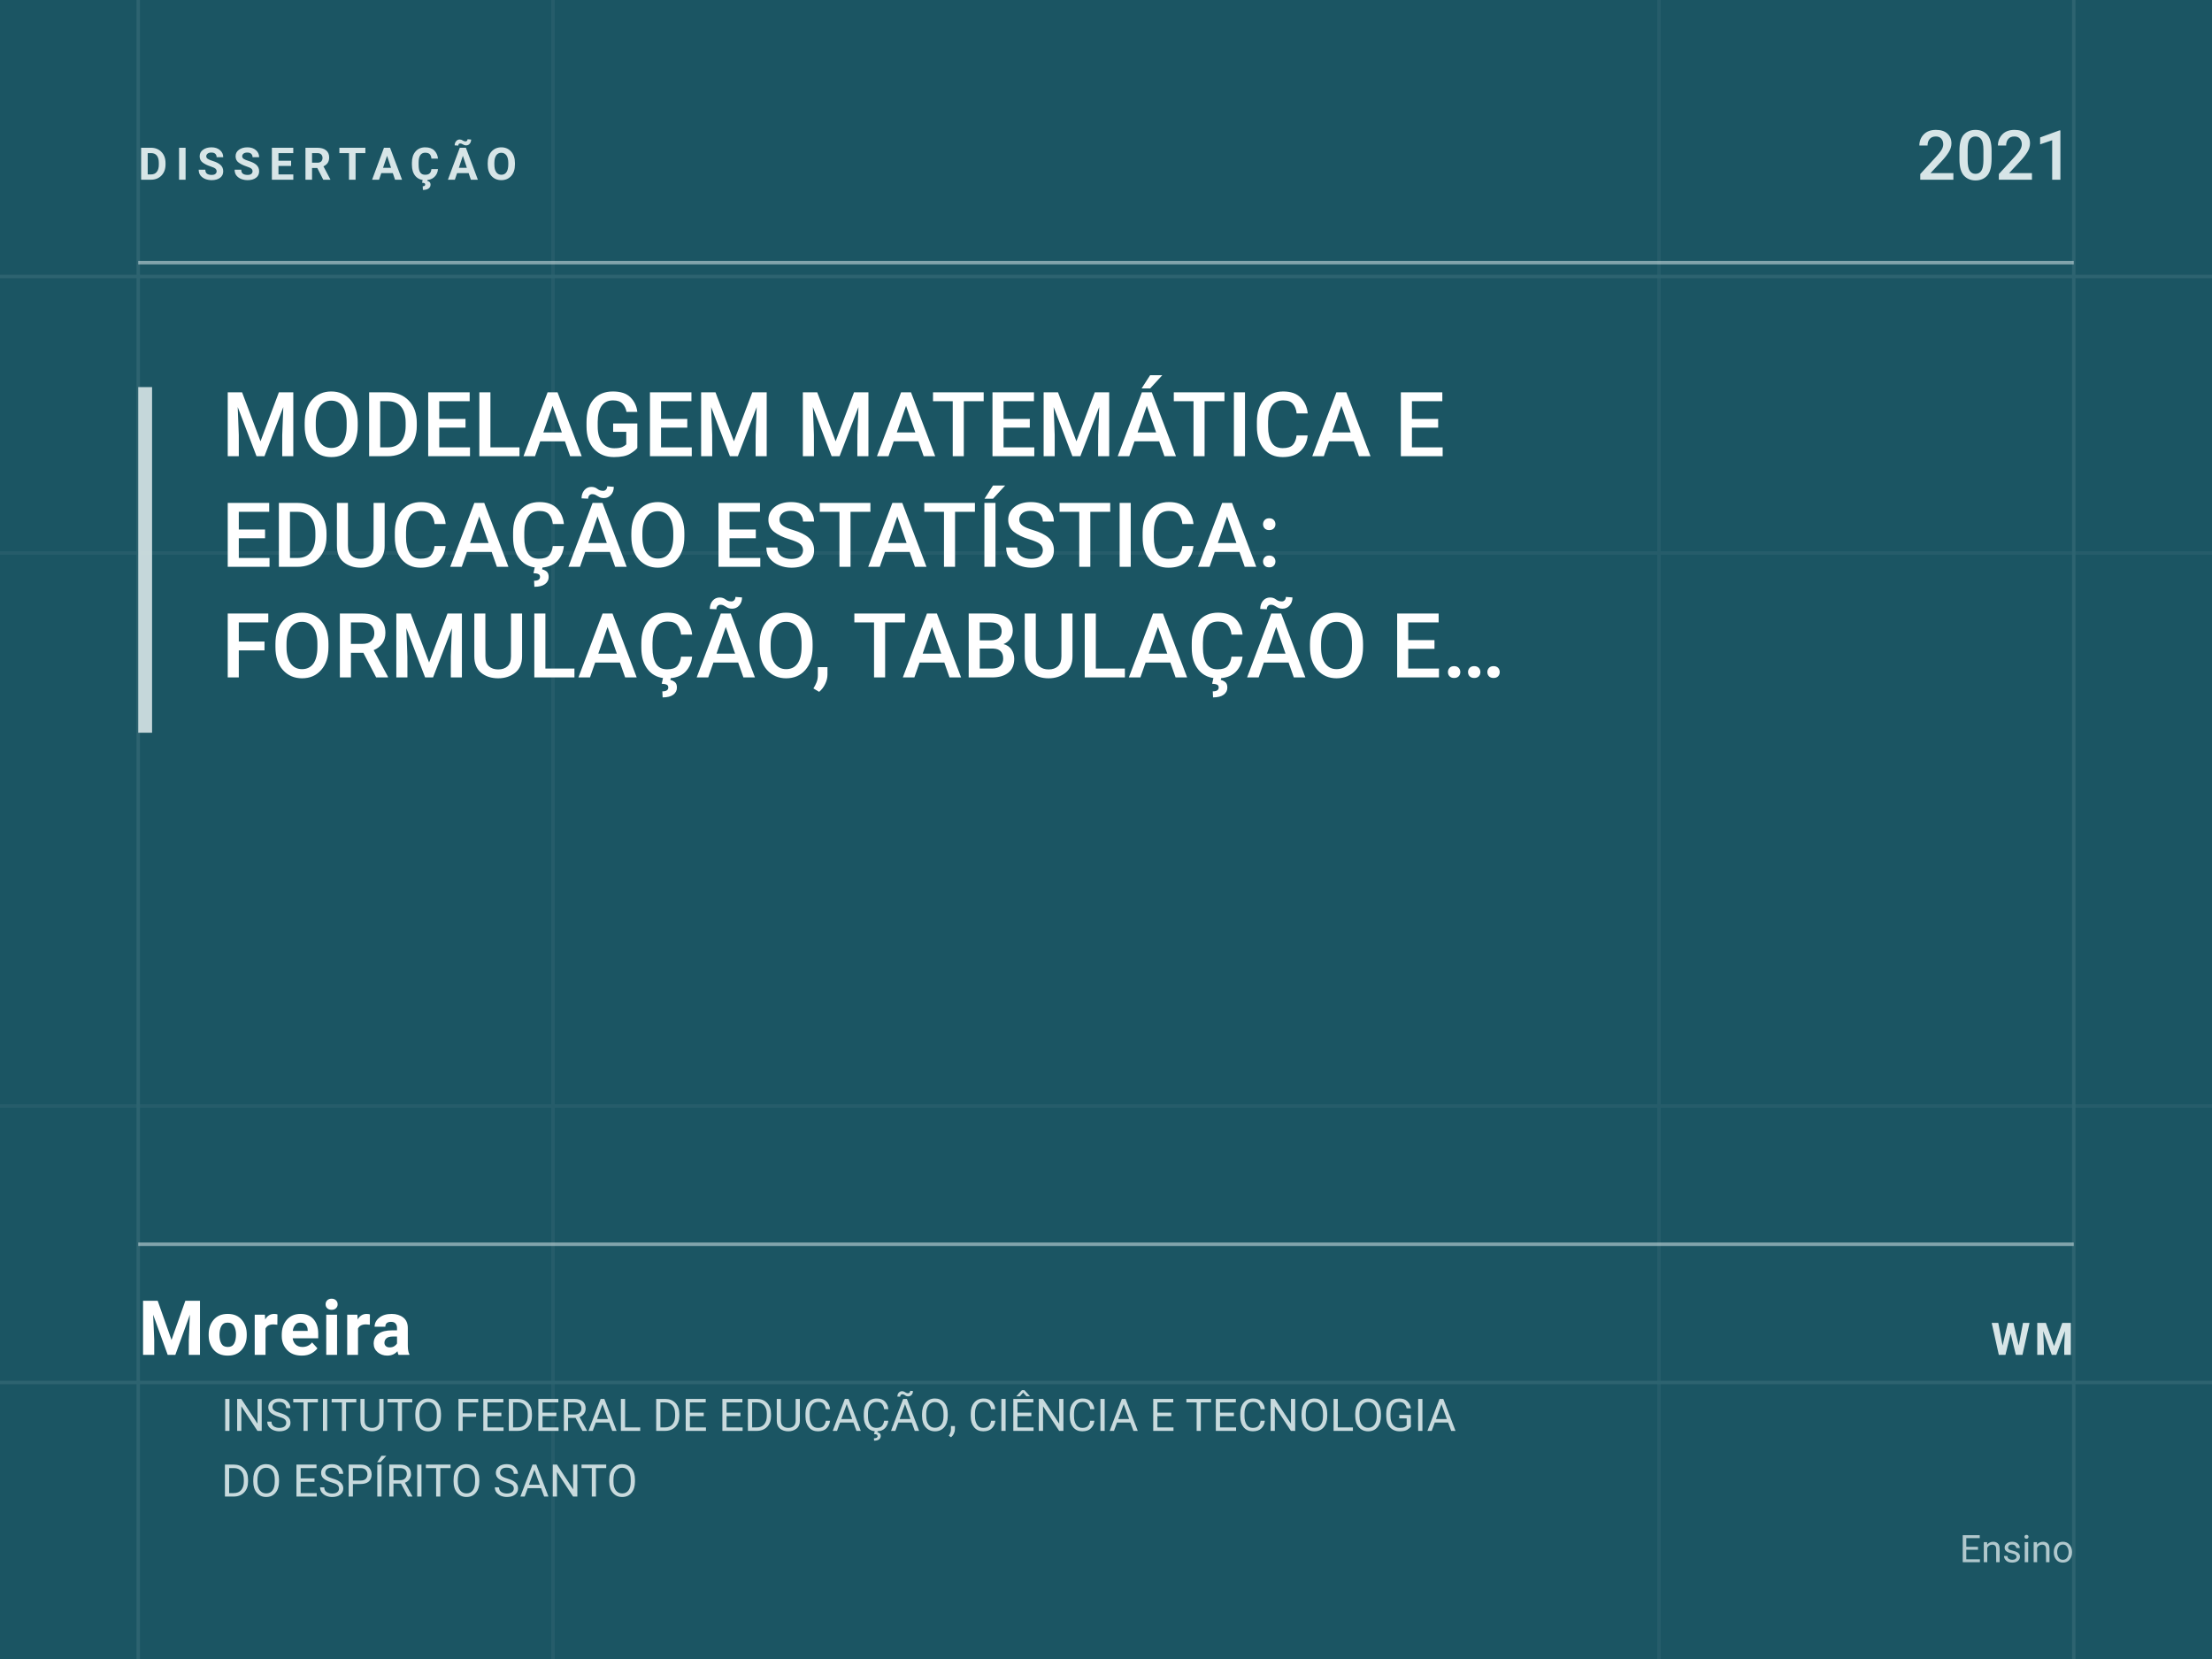
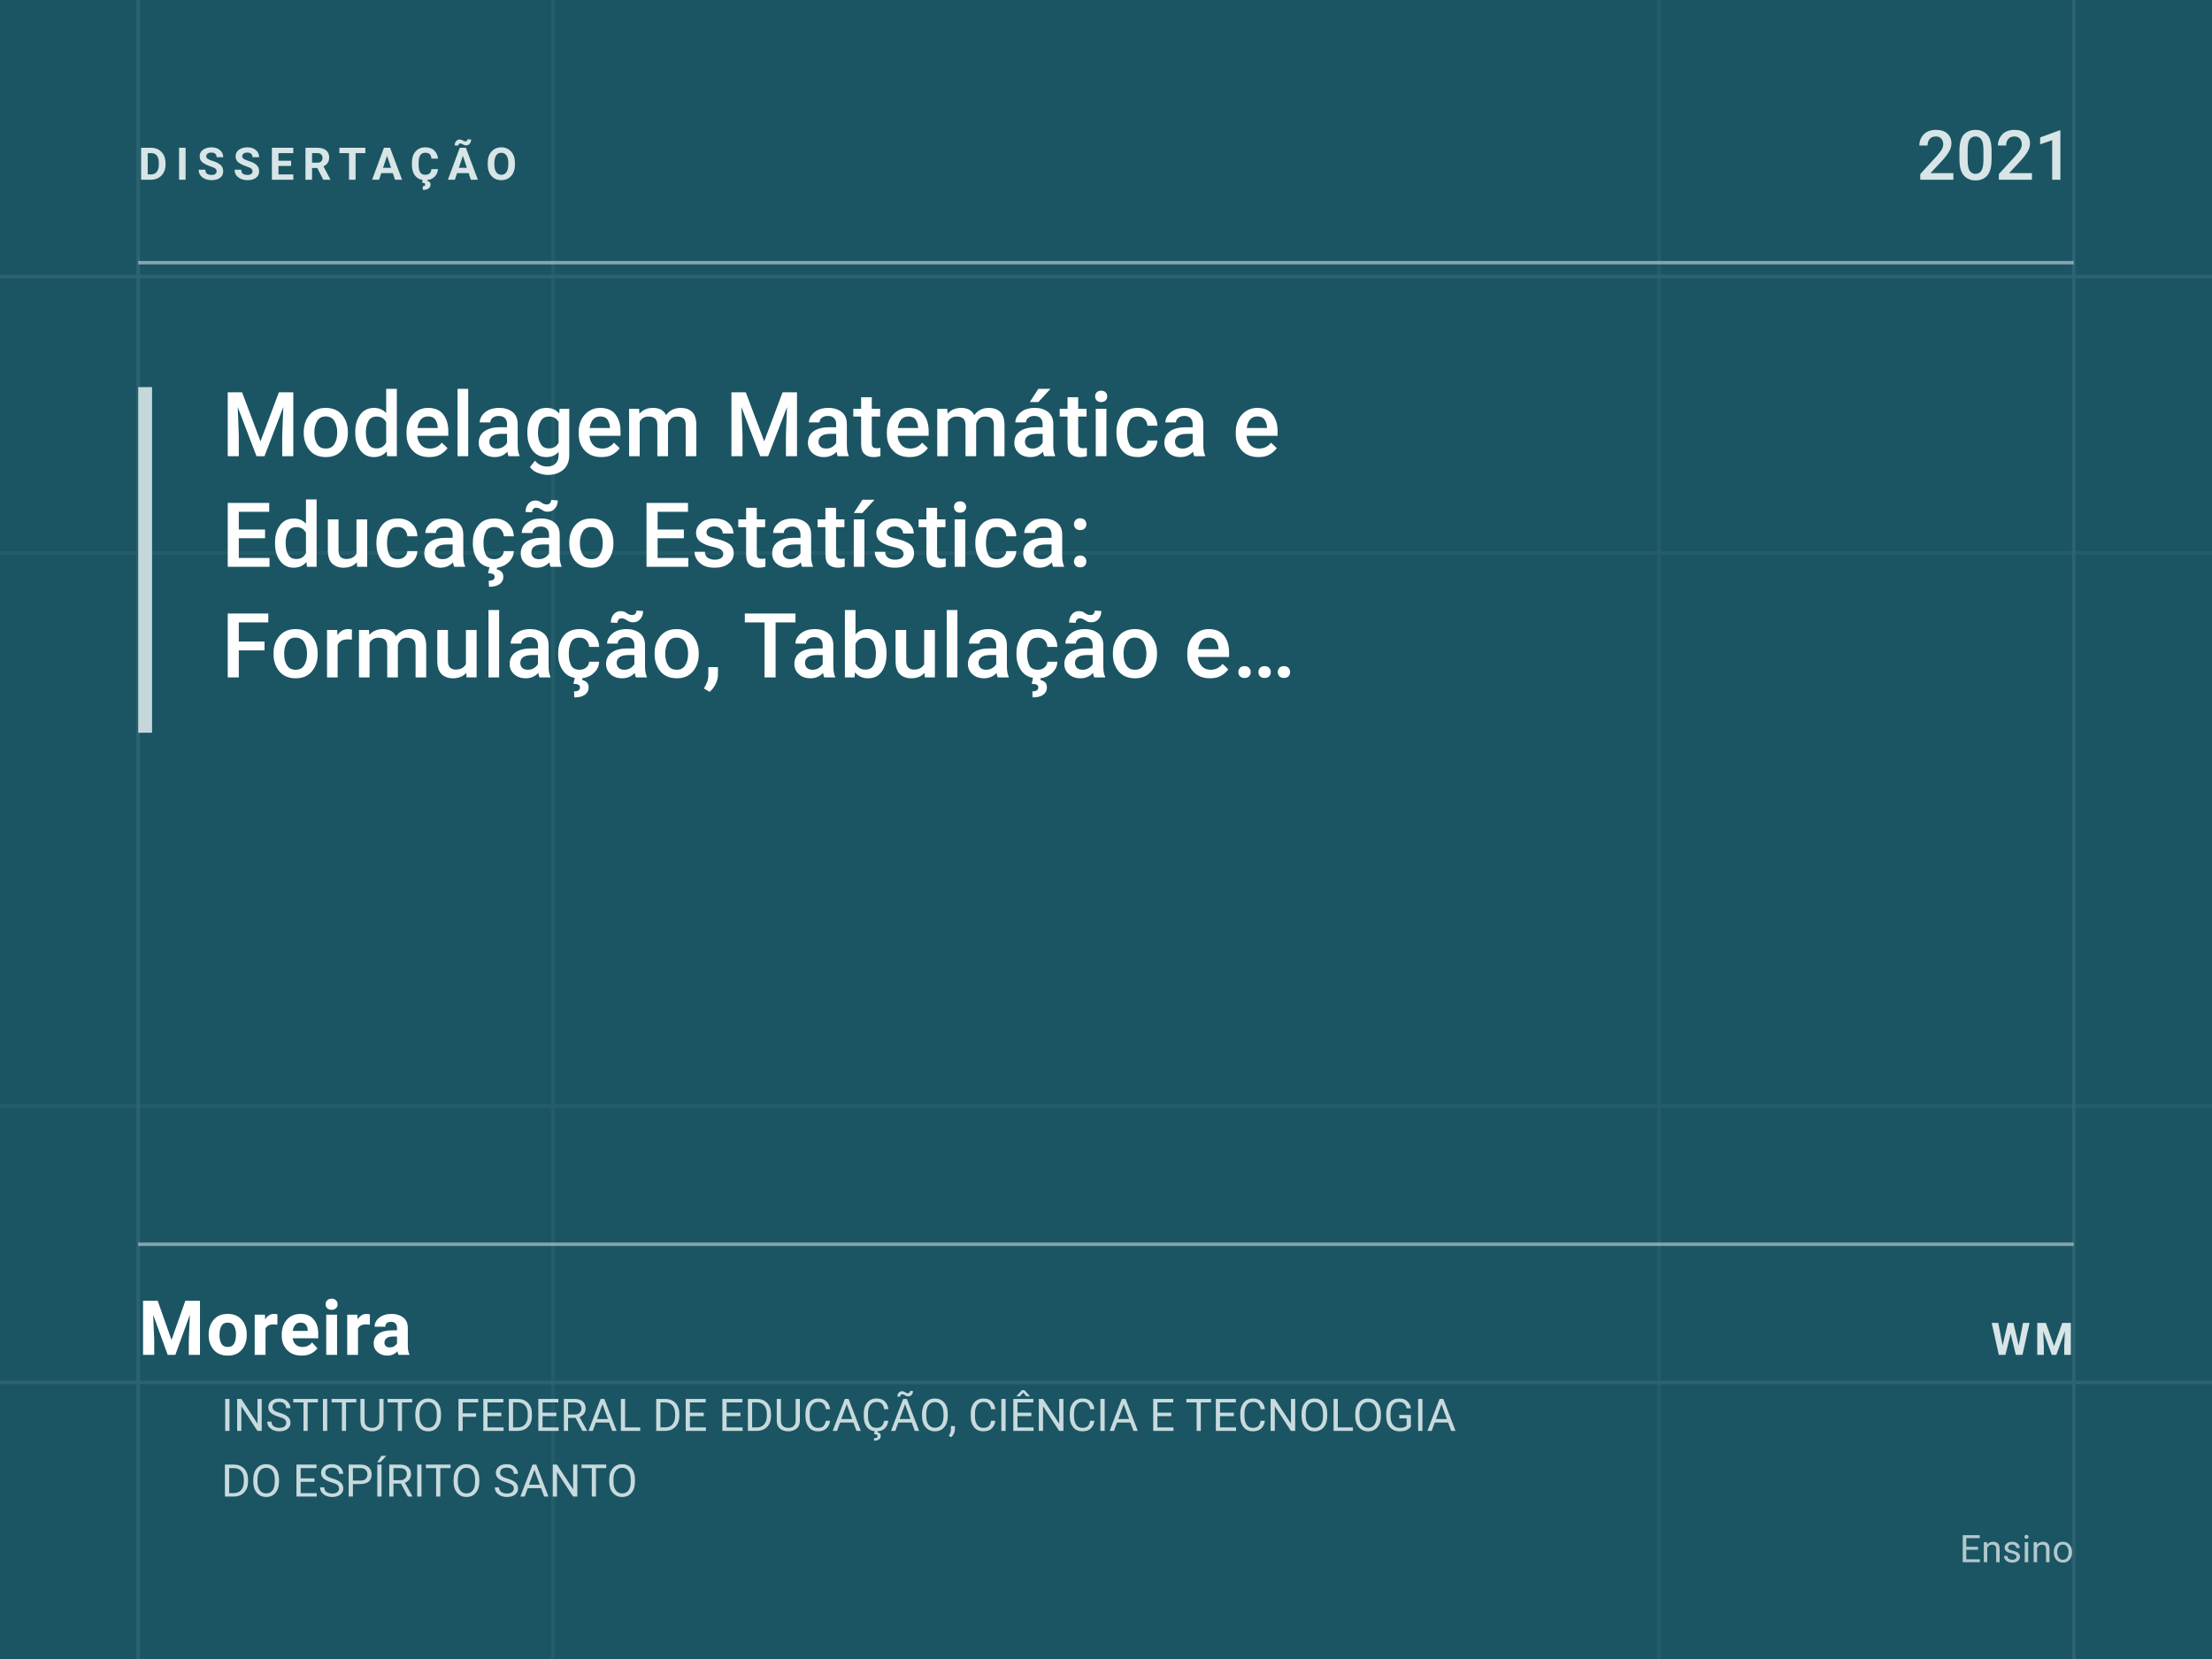
- <svg xmlns="http://www.w3.org/2000/svg" viewBox="0 0 640 480" width="640" height="480" role="img" aria-label="MODELAGEM MATEMÁTICA E EDUCAÇÃO ESTATÍSTICA: FORMULAÇÃO, TABULAÇÃO E ANÁLISE DO">
+ <svg xmlns="http://www.w3.org/2000/svg" viewBox="0 0 640 480" width="640" height="480" role="img" aria-label="Modelagem Matemática e Educação Estatística: Formulação, Tabulação e Análise do">
  <rect width="640" height="480" fill="#1B5563" />
  <g opacity="0.10" stroke="#D7E5E7" stroke-width="1">
    <path d="M0 80H640M0 400H640M40 0V480M600 0V480" />
    <path d="M0 160H640M0 320H640M160 0V480M480 0V480" opacity="0.55" />
  </g>
  <text x="40" y="52" fill="#D7E5E7" font-family="Roboto, Arial, Helvetica, sans-serif" font-size="13" font-weight="700" letter-spacing="2.4">DISSERTAÇÃO</text>
  <text x="600" y="52" text-anchor="end" fill="#D7E5E7" font-family="Roboto, Arial, Helvetica, sans-serif" font-size="20" font-weight="500">2021</text>
  <line x1="40" y1="76" x2="600" y2="76" stroke="#D7E5E7" stroke-width="1" opacity="0.55" />
  <rect x="40" y="112" width="4" height="100" fill="#D7E5E7" opacity="0.9" />
  <text fill="#FFFFFF" font-family="Roboto, Arial, Helvetica, sans-serif" font-size="26" font-weight="500" letter-spacing="0.1">
-     <tspan x="64" y="132">MODELAGEM MATEMÁTICA E</tspan>
-     <tspan x="64" y="164">EDUCAÇÃO ESTATÍSTICA:</tspan>
-     <tspan x="64" y="196">FORMULAÇÃO, TABULAÇÃO E…</tspan>
+     <tspan x="64" y="132">Modelagem Matemática e</tspan>
+     <tspan x="64" y="164">Educação Estatística:</tspan>
+     <tspan x="64" y="196">Formulação, Tabulação e…</tspan>
  </text>
  <line x1="40" y1="360" x2="600" y2="360" stroke="#D7E5E7" stroke-width="1" opacity="0.55" />
  <text x="40" y="392" fill="#FFFFFF" font-family="Roboto, Arial, Helvetica, sans-serif" font-size="22" font-weight="600" letter-spacing="0.4">Moreira</text>
  <text fill="#D7E5E7" font-family="Roboto, Arial, Helvetica, sans-serif" font-size="13" opacity="0.92">
    <tspan x="64" y="414">INSTITUTO FEDERAL DE EDUCAÇÃO, CIÊNCIA E TECNOLOGIA</tspan>
    <tspan x="64" y="433">DO ESPÍRITO SANTO</tspan>
  </text>
  <text x="600" y="452" text-anchor="end" fill="#D7E5E7" font-family="Roboto, Arial, Helvetica, sans-serif" font-size="11" opacity="0.8">Ensino</text>
  <text x="600" y="392" text-anchor="end" fill="#D7E5E7" font-family="Roboto, Arial, Helvetica, sans-serif" font-size="13" font-weight="700" letter-spacing="1.2">WM</text>
</svg>
